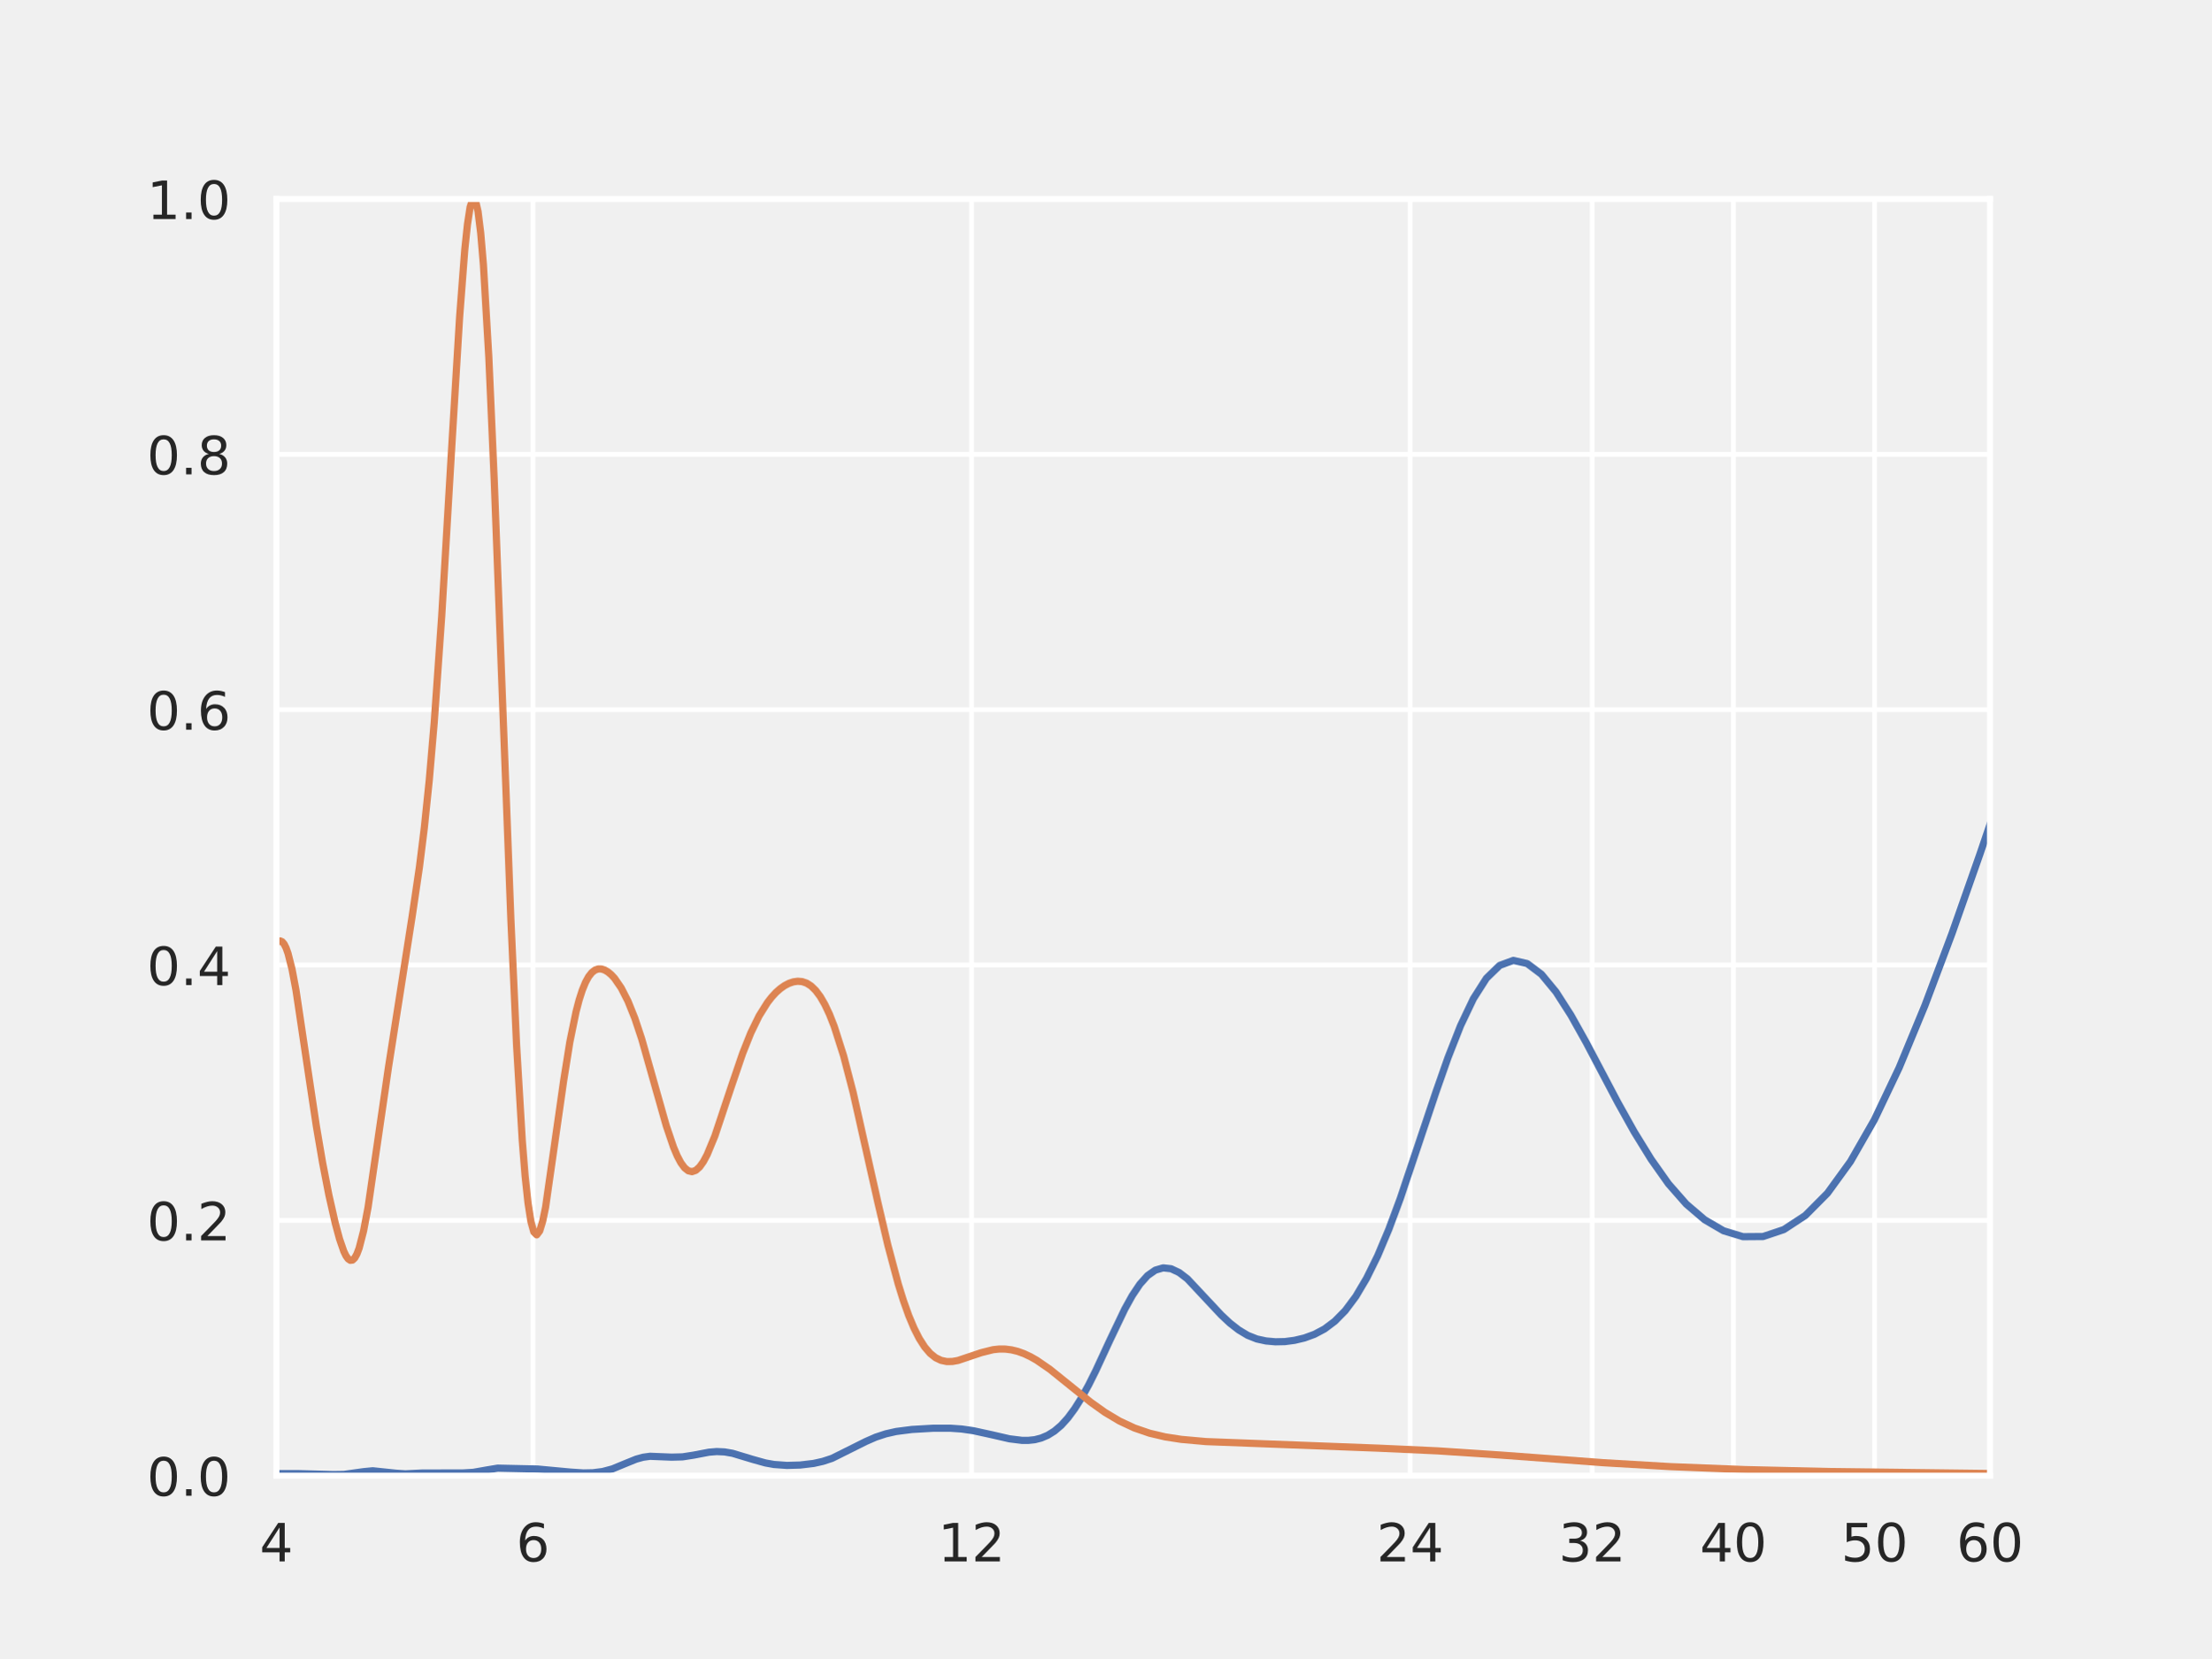
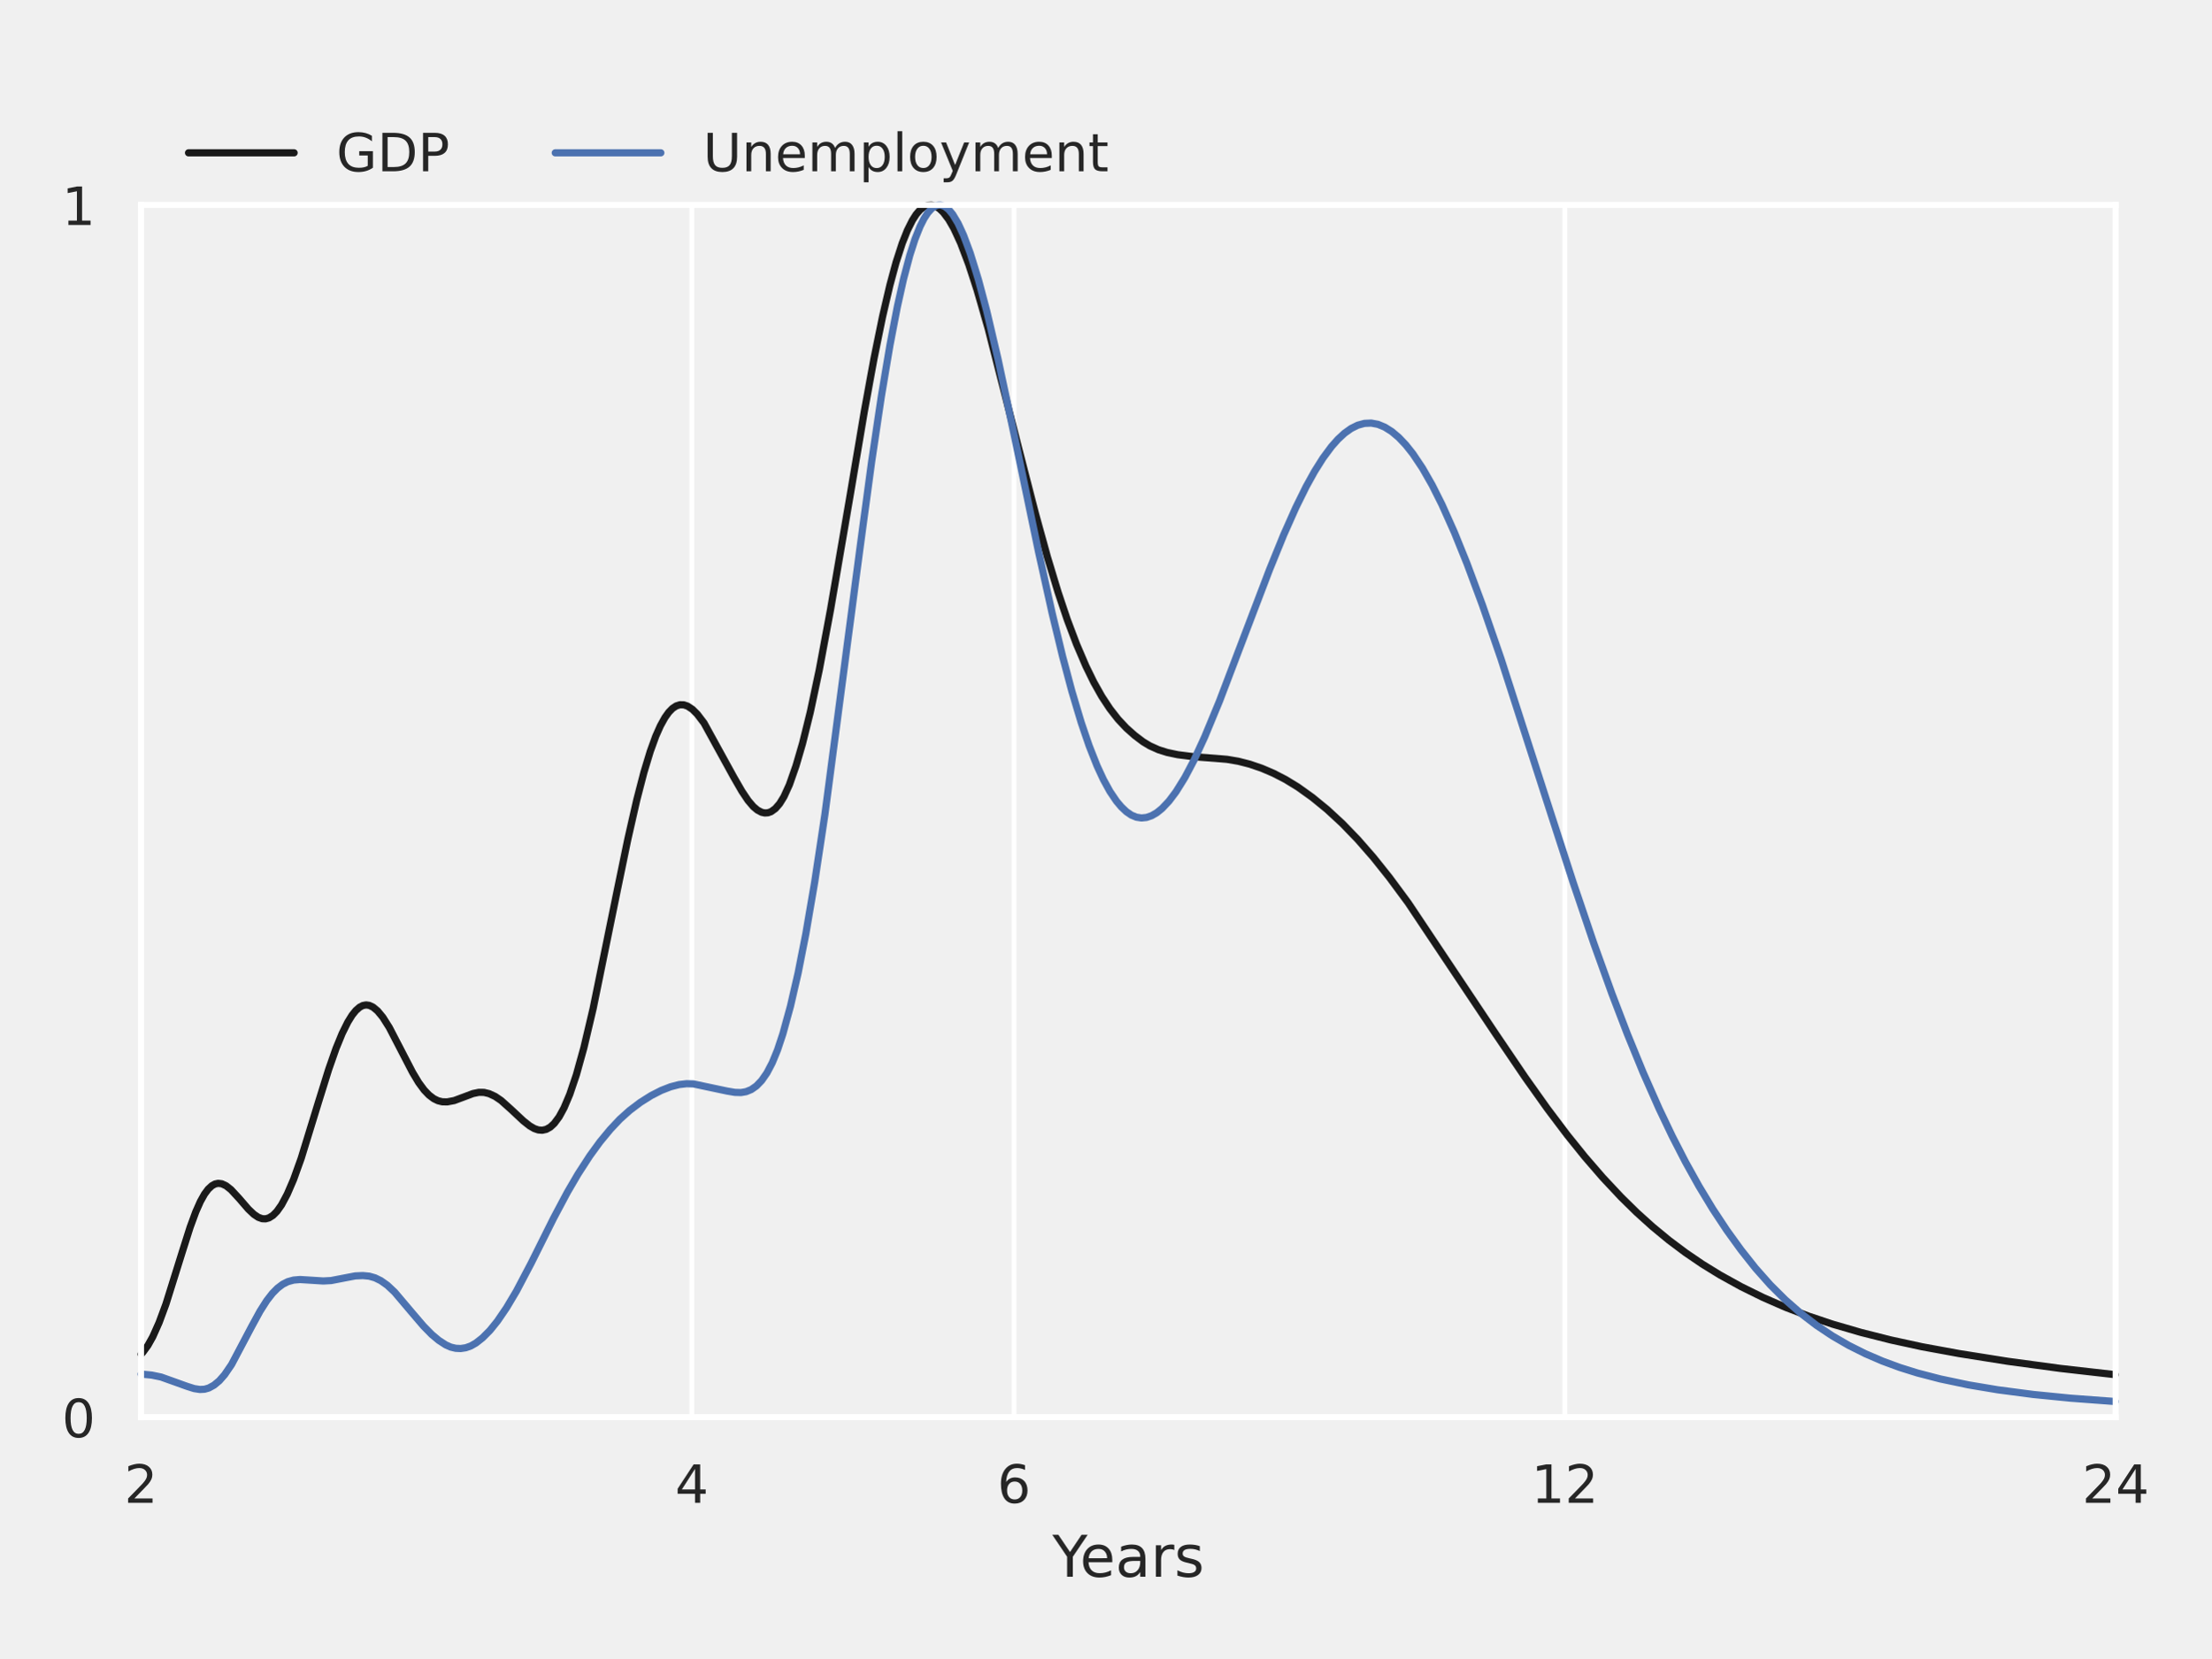
<svg xmlns="http://www.w3.org/2000/svg" xmlns:xlink="http://www.w3.org/1999/xlink" width="460.8pt" height="345.6pt" viewBox="0 0 460.8 345.6" version="1.1">
  <defs>
    <style type="text/css">*{stroke-linejoin: round; stroke-linecap: butt}</style>
  </defs>
  <g id="figure_1">
    <g id="patch_1">
      <path d="M 0 345.6  L 460.8 345.6  L 460.8 0  L 0 0  L 0 345.6  z " style="fill: none" />
    </g>
    <g id="axes_1">
      <g id="patch_2">
-         <path d="M 57.6 307.584  L 414.72 307.584  L 414.72 41.472  L 57.6 41.472  L 57.6 307.584  z " style="fill: none" />
+         <path d="M 29.39 295.38  L 440.91 295.38  L 440.91 42.711  L 29.39 42.711  L 29.39 295.38  z " style="fill: none" />
      </g>
      <g id="matplotlib.axis_1">
        <g id="xtick_1">
          <g id="line2d_1">
-             <path d="M 57.6 307.584  L 57.6 41.472  " clip-path="url(#p7e6226e71b)" style="fill: none; stroke: #ffffff; stroke-linecap: round" />
+             <path d="M 29.39 295.38  L 29.39 42.711  " clip-path="url(#pa69a1763fc)" style="fill: none; stroke: #ffffff; stroke-linecap: round" />
          </g>
          <g id="text_1">
-             <g style="fill: #262626" transform="translate(54.10063 325.4423) scale(0.11 -0.11)">
-               <defs>
-                 <path id="DejaVuSans-34" d="M 2419 4116  L 825 1625  L 2419 1625  L 2419 4116  z M 2253 4666  L 3047 4666  L 3047 1625  L 3713 1625  L 3713 1100  L 3047 1100  L 3047 0  L 2419 0  L 2419 1100  L 313 1100  L 313 1709  L 2253 4666  z " transform="scale(0.015625)" />
-               </defs>
-               <use xlink:href="#DejaVuSans-34" />
+             <g style="fill: #262626" transform="translate(25.89062 313.2383) scale(0.11 -0.11)">
+               <defs>
+                 <path id="DejaVuSans-32" d="M 1228 531  L 3431 531  L 3431 0  L 469 0  L 469 531  Q 828 903 1448 1529  Q 2069 2156 2228 2338  Q 2531 2678 2651 2914  Q 2772 3150 2772 3378  Q 2772 3750 2511 3984  Q 2250 4219 1831 4219  Q 1534 4219 1204 4116  Q 875 4013 500 3803  L 500 4441  Q 881 4594 1212 4672  Q 1544 4750 1819 4750  Q 2544 4750 2975 4387  Q 3406 4025 3406 3419  Q 3406 3131 3298 2873  Q 3191 2616 2906 2266  Q 2828 2175 2409 1742  Q 1991 1309 1228 531  z " transform="scale(0.015625)" />
+               </defs>
+               <use xlink:href="#DejaVuSans-32" />
            </g>
          </g>
        </g>
        <g id="xtick_2">
          <g id="line2d_2">
-             <path d="M 111.07 307.584  L 111.07 41.472  " clip-path="url(#p7e6226e71b)" style="fill: none; stroke: #ffffff; stroke-linecap: round" />
+             <path d="M 144.181 295.38  L 144.181 42.711  " clip-path="url(#pa69a1763fc)" style="fill: none; stroke: #ffffff; stroke-linecap: round" />
          </g>
          <g id="text_2">
-             <g style="fill: #262626" transform="translate(107.5707 325.4423) scale(0.11 -0.11)">
-               <defs>
-                 <path id="DejaVuSans-36" d="M 2113 2584  Q 1688 2584 1439 2293  Q 1191 2003 1191 1497  Q 1191 994 1439 701  Q 1688 409 2113 409  Q 2538 409 2786 701  Q 3034 994 3034 1497  Q 3034 2003 2786 2293  Q 2538 2584 2113 2584  z M 3366 4563  L 3366 3988  Q 3128 4100 2886 4159  Q 2644 4219 2406 4219  Q 1781 4219 1451 3797  Q 1122 3375 1075 2522  Q 1259 2794 1537 2939  Q 1816 3084 2150 3084  Q 2853 3084 3261 2657  Q 3669 2231 3669 1497  Q 3669 778 3244 343  Q 2819 -91 2113 -91  Q 1303 -91 875 529  Q 447 1150 447 2328  Q 447 3434 972 4092  Q 1497 4750 2381 4750  Q 2619 4750 2861 4703  Q 3103 4656 3366 4563  z " transform="scale(0.015625)" />
-               </defs>
-               <use xlink:href="#DejaVuSans-36" />
+             <g style="fill: #262626" transform="translate(140.6812 313.2383) scale(0.11 -0.11)">
+               <defs>
+                 <path id="DejaVuSans-34" d="M 2419 4116  L 825 1625  L 2419 1625  L 2419 4116  z M 2253 4666  L 3047 4666  L 3047 1625  L 3713 1625  L 3713 1100  L 3047 1100  L 3047 0  L 2419 0  L 2419 1100  L 313 1100  L 313 1709  L 2253 4666  z " transform="scale(0.015625)" />
+               </defs>
+               <use xlink:href="#DejaVuSans-34" />
            </g>
          </g>
        </g>
        <g id="xtick_3">
          <g id="line2d_3">
-             <path d="M 202.478 307.584  L 202.478 41.472  " clip-path="url(#p7e6226e71b)" style="fill: none; stroke: #ffffff; stroke-linecap: round" />
+             <path d="M 211.329 295.38  L 211.329 42.711  " clip-path="url(#pa69a1763fc)" style="fill: none; stroke: #ffffff; stroke-linecap: round" />
          </g>
          <g id="text_3">
-             <g style="fill: #262626" transform="translate(195.4791 325.4423) scale(0.11 -0.11)">
+             <g style="fill: #262626" transform="translate(207.8294 313.2383) scale(0.11 -0.11)">
+               <defs>
+                 <path id="DejaVuSans-36" d="M 2113 2584  Q 1688 2584 1439 2293  Q 1191 2003 1191 1497  Q 1191 994 1439 701  Q 1688 409 2113 409  Q 2538 409 2786 701  Q 3034 994 3034 1497  Q 3034 2003 2786 2293  Q 2538 2584 2113 2584  z M 3366 4563  L 3366 3988  Q 3128 4100 2886 4159  Q 2644 4219 2406 4219  Q 1781 4219 1451 3797  Q 1122 3375 1075 2522  Q 1259 2794 1537 2939  Q 1816 3084 2150 3084  Q 2853 3084 3261 2657  Q 3669 2231 3669 1497  Q 3669 778 3244 343  Q 2819 -91 2113 -91  Q 1303 -91 875 529  Q 447 1150 447 2328  Q 447 3434 972 4092  Q 1497 4750 2381 4750  Q 2619 4750 2861 4703  Q 3103 4656 3366 4563  z " transform="scale(0.015625)" />
+               </defs>
+               <use xlink:href="#DejaVuSans-36" />
+             </g>
+           </g>
+         </g>
+         <g id="xtick_4">
+           <g id="line2d_4">
+             <path d="M 326.119 295.38  L 326.119 42.711  " clip-path="url(#pa69a1763fc)" style="fill: none; stroke: #ffffff; stroke-linecap: round" />
+           </g>
+           <g id="text_4">
+             <g style="fill: #262626" transform="translate(319.1206 313.2383) scale(0.11 -0.11)">
              <defs>
                <path id="DejaVuSans-31" d="M 794 531  L 1825 531  L 1825 4091  L 703 3866  L 703 4441  L 1819 4666  L 2450 4666  L 2450 531  L 3481 531  L 3481 0  L 794 0  L 794 531  z " transform="scale(0.015625)" />
-                 <path id="DejaVuSans-32" d="M 1228 531  L 3431 531  L 3431 0  L 469 0  L 469 531  Q 828 903 1448 1529  Q 2069 2156 2228 2338  Q 2531 2678 2651 2914  Q 2772 3150 2772 3378  Q 2772 3750 2511 3984  Q 2250 4219 1831 4219  Q 1534 4219 1204 4116  Q 875 4013 500 3803  L 500 4441  Q 881 4594 1212 4672  Q 1544 4750 1819 4750  Q 2544 4750 2975 4387  Q 3406 4025 3406 3419  Q 3406 3131 3298 2873  Q 3191 2616 2906 2266  Q 2828 2175 2409 1742  Q 1991 1309 1228 531  z " transform="scale(0.015625)" />
              </defs>
              <use xlink:href="#DejaVuSans-31" />
              <use xlink:href="#DejaVuSans-32" x="63.623" />
            </g>
          </g>
        </g>
-         <g id="xtick_4">
-           <g id="line2d_4">
-             <path d="M 293.886 307.584  L 293.886 41.472  " clip-path="url(#p7e6226e71b)" style="fill: none; stroke: #ffffff; stroke-linecap: round" />
-           </g>
-           <g id="text_4">
-             <g style="fill: #262626" transform="translate(286.8868 325.4423) scale(0.11 -0.11)">
+         <g id="xtick_5">
+           <g id="line2d_5">
+             <path d="M 440.91 295.38  L 440.91 42.711  " clip-path="url(#pa69a1763fc)" style="fill: none; stroke: #ffffff; stroke-linecap: round" />
+           </g>
+           <g id="text_5">
+             <g style="fill: #262626" transform="translate(433.9112 313.2383) scale(0.11 -0.11)">
              <use xlink:href="#DejaVuSans-32" />
              <use xlink:href="#DejaVuSans-34" x="63.623" />
            </g>
          </g>
        </g>
-         <g id="xtick_5">
-           <g id="line2d_5">
-             <path d="M 331.823 307.584  L 331.823 41.472  " clip-path="url(#p7e6226e71b)" style="fill: none; stroke: #ffffff; stroke-linecap: round" />
-           </g>
-           <g id="text_5">
-             <g style="fill: #262626" transform="translate(324.8244 325.4423) scale(0.11 -0.11)">
-               <defs>
-                 <path id="DejaVuSans-33" d="M 2597 2516  Q 3050 2419 3304 2112  Q 3559 1806 3559 1356  Q 3559 666 3084 287  Q 2609 -91 1734 -91  Q 1441 -91 1130 -33  Q 819 25 488 141  L 488 750  Q 750 597 1062 519  Q 1375 441 1716 441  Q 2309 441 2620 675  Q 2931 909 2931 1356  Q 2931 1769 2642 2001  Q 2353 2234 1838 2234  L 1294 2234  L 1294 2753  L 1863 2753  Q 2328 2753 2575 2939  Q 2822 3125 2822 3475  Q 2822 3834 2567 4026  Q 2313 4219 1838 4219  Q 1578 4219 1281 4162  Q 984 4106 628 3988  L 628 4550  Q 988 4650 1302 4700  Q 1616 4750 1894 4750  Q 2613 4750 3031 4423  Q 3450 4097 3450 3541  Q 3450 3153 3228 2886  Q 3006 2619 2597 2516  z " transform="scale(0.015625)" />
-               </defs>
-               <use xlink:href="#DejaVuSans-33" />
-               <use xlink:href="#DejaVuSans-32" x="63.623" />
-             </g>
-           </g>
-         </g>
-         <g id="xtick_6">
-           <g id="line2d_6">
-             <path d="M 361.25 307.584  L 361.25 41.472  " clip-path="url(#p7e6226e71b)" style="fill: none; stroke: #ffffff; stroke-linecap: round" />
-           </g>
-           <g id="text_6">
-             <g style="fill: #262626" transform="translate(354.2512 325.4423) scale(0.11 -0.11)">
-               <defs>
-                 <path id="DejaVuSans-30" d="M 2034 4250  Q 1547 4250 1301 3770  Q 1056 3291 1056 2328  Q 1056 1369 1301 889  Q 1547 409 2034 409  Q 2525 409 2770 889  Q 3016 1369 3016 2328  Q 3016 3291 2770 3770  Q 2525 4250 2034 4250  z M 2034 4750  Q 2819 4750 3233 4129  Q 3647 3509 3647 2328  Q 3647 1150 3233 529  Q 2819 -91 2034 -91  Q 1250 -91 836 529  Q 422 1150 422 2328  Q 422 3509 836 4129  Q 1250 4750 2034 4750  z " transform="scale(0.015625)" />
-               </defs>
-               <use xlink:href="#DejaVuSans-34" />
-               <use xlink:href="#DejaVuSans-30" x="63.623" />
-             </g>
-           </g>
-         </g>
-         <g id="xtick_7">
-           <g id="line2d_7">
-             <path d="M 390.677 307.584  L 390.677 41.472  " clip-path="url(#p7e6226e71b)" style="fill: none; stroke: #ffffff; stroke-linecap: round" />
-           </g>
-           <g id="text_7">
-             <g style="fill: #262626" transform="translate(383.6779 325.4423) scale(0.11 -0.11)">
-               <defs>
-                 <path id="DejaVuSans-35" d="M 691 4666  L 3169 4666  L 3169 4134  L 1269 4134  L 1269 2991  Q 1406 3038 1543 3061  Q 1681 3084 1819 3084  Q 2600 3084 3056 2656  Q 3513 2228 3513 1497  Q 3513 744 3044 326  Q 2575 -91 1722 -91  Q 1428 -91 1123 -41  Q 819 9 494 109  L 494 744  Q 775 591 1075 516  Q 1375 441 1709 441  Q 2250 441 2565 725  Q 2881 1009 2881 1497  Q 2881 1984 2565 2268  Q 2250 2553 1709 2553  Q 1456 2553 1204 2497  Q 953 2441 691 2322  L 691 4666  z " transform="scale(0.015625)" />
-               </defs>
-               <use xlink:href="#DejaVuSans-35" />
-               <use xlink:href="#DejaVuSans-30" x="63.623" />
-             </g>
-           </g>
-         </g>
-         <g id="xtick_8">
-           <g id="line2d_8">
-             <path d="M 414.72 307.584  L 414.72 41.472  " clip-path="url(#p7e6226e71b)" style="fill: none; stroke: #ffffff; stroke-linecap: round" />
-           </g>
-           <g id="text_8">
-             <g style="fill: #262626" transform="translate(407.7212 325.4423) scale(0.11 -0.11)">
-               <use xlink:href="#DejaVuSans-36" />
-               <use xlink:href="#DejaVuSans-30" x="63.623" />
-             </g>
-           </g>
-         </g>
+         <g id="xtick_6" />
+         <g id="xtick_7" />
+         <g id="xtick_8" />
        <g id="xtick_9" />
        <g id="xtick_10" />
        <g id="xtick_11" />
        <g id="xtick_12" />
        <g id="xtick_13" />
        <g id="xtick_14" />
-         <g id="xtick_15" />
-         <g id="xtick_16" />
+         <g id="text_6">
+           <g style="fill: #262626" transform="translate(219.3194 328.6441) scale(0.12 -0.12)">
+             <defs>
+               <path id="DejaVuSans-59" d="M -13 4666  L 666 4666  L 1959 2747  L 3244 4666  L 3922 4666  L 2272 2222  L 2272 0  L 1638 0  L 1638 2222  L -13 4666  z " transform="scale(0.015625)" />
+               <path id="DejaVuSans-65" d="M 3597 1894  L 3597 1613  L 953 1613  Q 991 1019 1311 708  Q 1631 397 2203 397  Q 2534 397 2845 478  Q 3156 559 3463 722  L 3463 178  Q 3153 47 2828 -22  Q 2503 -91 2169 -91  Q 1331 -91 842 396  Q 353 884 353 1716  Q 353 2575 817 3079  Q 1281 3584 2069 3584  Q 2775 3584 3186 3129  Q 3597 2675 3597 1894  z M 3022 2063  Q 3016 2534 2758 2815  Q 2500 3097 2075 3097  Q 1594 3097 1305 2825  Q 1016 2553 972 2059  L 3022 2063  z " transform="scale(0.015625)" />
+               <path id="DejaVuSans-61" d="M 2194 1759  Q 1497 1759 1228 1600  Q 959 1441 959 1056  Q 959 750 1161 570  Q 1363 391 1709 391  Q 2188 391 2477 730  Q 2766 1069 2766 1631  L 2766 1759  L 2194 1759  z M 3341 1997  L 3341 0  L 2766 0  L 2766 531  Q 2569 213 2275 61  Q 1981 -91 1556 -91  Q 1019 -91 701 211  Q 384 513 384 1019  Q 384 1609 779 1909  Q 1175 2209 1959 2209  L 2766 2209  L 2766 2266  Q 2766 2663 2505 2880  Q 2244 3097 1772 3097  Q 1472 3097 1187 3025  Q 903 2953 641 2809  L 641 3341  Q 956 3463 1253 3523  Q 1550 3584 1831 3584  Q 2591 3584 2966 3190  Q 3341 2797 3341 1997  z " transform="scale(0.015625)" />
+               <path id="DejaVuSans-72" d="M 2631 2963  Q 2534 3019 2420 3045  Q 2306 3072 2169 3072  Q 1681 3072 1420 2755  Q 1159 2438 1159 1844  L 1159 0  L 581 0  L 581 3500  L 1159 3500  L 1159 2956  Q 1341 3275 1631 3429  Q 1922 3584 2338 3584  Q 2397 3584 2469 3576  Q 2541 3569 2628 3553  L 2631 2963  z " transform="scale(0.015625)" />
+               <path id="DejaVuSans-73" d="M 2834 3397  L 2834 2853  Q 2591 2978 2328 3040  Q 2066 3103 1784 3103  Q 1356 3103 1142 2972  Q 928 2841 928 2578  Q 928 2378 1081 2264  Q 1234 2150 1697 2047  L 1894 2003  Q 2506 1872 2764 1633  Q 3022 1394 3022 966  Q 3022 478 2636 193  Q 2250 -91 1575 -91  Q 1294 -91 989 -36  Q 684 19 347 128  L 347 722  Q 666 556 975 473  Q 1284 391 1588 391  Q 1994 391 2212 530  Q 2431 669 2431 922  Q 2431 1156 2273 1281  Q 2116 1406 1581 1522  L 1381 1569  Q 847 1681 609 1914  Q 372 2147 372 2553  Q 372 3047 722 3315  Q 1072 3584 1716 3584  Q 2034 3584 2315 3537  Q 2597 3491 2834 3397  z " transform="scale(0.015625)" />
+             </defs>
+             <use xlink:href="#DejaVuSans-59" />
+             <use xlink:href="#DejaVuSans-65" x="47.834" />
+             <use xlink:href="#DejaVuSans-61" x="109.357" />
+             <use xlink:href="#DejaVuSans-72" x="170.637" />
+             <use xlink:href="#DejaVuSans-73" x="211.75" />
+           </g>
+         </g>
      </g>
      <g id="matplotlib.axis_2">
        <g id="ytick_1">
-           <g id="line2d_9">
-             <path d="M 57.6 307.584  L 414.72 307.584  " clip-path="url(#p7e6226e71b)" style="fill: none; stroke: #ffffff; stroke-linecap: round" />
-           </g>
-           <g id="text_9">
-             <g style="fill: #262626" transform="translate(30.60656 311.7631) scale(0.11 -0.11)">
-               <defs>
-                 <path id="DejaVuSans-2e" d="M 684 794  L 1344 794  L 1344 0  L 684 0  L 684 794  z " transform="scale(0.015625)" />
+           <g id="line2d_6">
+             <path d="M 29.39 295.38  L 440.91 295.38  " clip-path="url(#pa69a1763fc)" style="fill: none; stroke: #ffffff; stroke-linecap: round" />
+           </g>
+           <g id="text_7">
+             <g style="fill: #262626" transform="translate(12.89125 299.5591) scale(0.11 -0.11)">
+               <defs>
+                 <path id="DejaVuSans-30" d="M 2034 4250  Q 1547 4250 1301 3770  Q 1056 3291 1056 2328  Q 1056 1369 1301 889  Q 1547 409 2034 409  Q 2525 409 2770 889  Q 3016 1369 3016 2328  Q 3016 3291 2770 3770  Q 2525 4250 2034 4250  z M 2034 4750  Q 2819 4750 3233 4129  Q 3647 3509 3647 2328  Q 3647 1150 3233 529  Q 2819 -91 2034 -91  Q 1250 -91 836 529  Q 422 1150 422 2328  Q 422 3509 836 4129  Q 1250 4750 2034 4750  z " transform="scale(0.015625)" />
              </defs>
              <use xlink:href="#DejaVuSans-30" />
-               <use xlink:href="#DejaVuSans-2e" x="63.623" />
-               <use xlink:href="#DejaVuSans-30" x="95.41" />
            </g>
          </g>
        </g>
        <g id="ytick_2">
-           <g id="line2d_10">
-             <path d="M 57.6 254.362  L 414.72 254.362  " clip-path="url(#p7e6226e71b)" style="fill: none; stroke: #ffffff; stroke-linecap: round" />
-           </g>
-           <g id="text_10">
-             <g style="fill: #262626" transform="translate(30.60656 258.5407) scale(0.11 -0.11)">
-               <use xlink:href="#DejaVuSans-30" />
-               <use xlink:href="#DejaVuSans-2e" x="63.623" />
-               <use xlink:href="#DejaVuSans-32" x="95.41" />
-             </g>
-           </g>
-         </g>
-         <g id="ytick_3">
-           <g id="line2d_11">
-             <path d="M 57.6 201.139  L 414.72 201.139  " clip-path="url(#p7e6226e71b)" style="fill: none; stroke: #ffffff; stroke-linecap: round" />
-           </g>
-           <g id="text_11">
-             <g style="fill: #262626" transform="translate(30.60656 205.3183) scale(0.11 -0.11)">
-               <use xlink:href="#DejaVuSans-30" />
-               <use xlink:href="#DejaVuSans-2e" x="63.623" />
-               <use xlink:href="#DejaVuSans-34" x="95.41" />
-             </g>
-           </g>
-         </g>
-         <g id="ytick_4">
-           <g id="line2d_12">
-             <path d="M 57.6 147.917  L 414.72 147.917  " clip-path="url(#p7e6226e71b)" style="fill: none; stroke: #ffffff; stroke-linecap: round" />
-           </g>
-           <g id="text_12">
-             <g style="fill: #262626" transform="translate(30.60656 152.0959) scale(0.11 -0.11)">
-               <use xlink:href="#DejaVuSans-30" />
-               <use xlink:href="#DejaVuSans-2e" x="63.623" />
-               <use xlink:href="#DejaVuSans-36" x="95.41" />
-             </g>
-           </g>
-         </g>
-         <g id="ytick_5">
-           <g id="line2d_13">
-             <path d="M 57.6 94.694  L 414.72 94.694  " clip-path="url(#p7e6226e71b)" style="fill: none; stroke: #ffffff; stroke-linecap: round" />
-           </g>
-           <g id="text_13">
-             <g style="fill: #262626" transform="translate(30.60656 98.87354) scale(0.11 -0.11)">
-               <defs>
-                 <path id="DejaVuSans-38" d="M 2034 2216  Q 1584 2216 1326 1975  Q 1069 1734 1069 1313  Q 1069 891 1326 650  Q 1584 409 2034 409  Q 2484 409 2743 651  Q 3003 894 3003 1313  Q 3003 1734 2745 1975  Q 2488 2216 2034 2216  z M 1403 2484  Q 997 2584 770 2862  Q 544 3141 544 3541  Q 544 4100 942 4425  Q 1341 4750 2034 4750  Q 2731 4750 3128 4425  Q 3525 4100 3525 3541  Q 3525 3141 3298 2862  Q 3072 2584 2669 2484  Q 3125 2378 3379 2068  Q 3634 1759 3634 1313  Q 3634 634 3220 271  Q 2806 -91 2034 -91  Q 1263 -91 848 271  Q 434 634 434 1313  Q 434 1759 690 2068  Q 947 2378 1403 2484  z M 1172 3481  Q 1172 3119 1398 2916  Q 1625 2713 2034 2713  Q 2441 2713 2670 2916  Q 2900 3119 2900 3481  Q 2900 3844 2670 4047  Q 2441 4250 2034 4250  Q 1625 4250 1398 4047  Q 1172 3844 1172 3481  z " transform="scale(0.015625)" />
-               </defs>
-               <use xlink:href="#DejaVuSans-30" />
-               <use xlink:href="#DejaVuSans-2e" x="63.623" />
-               <use xlink:href="#DejaVuSans-38" x="95.41" />
-             </g>
-           </g>
-         </g>
-         <g id="ytick_6">
-           <g id="line2d_14">
-             <path d="M 57.6 41.472  L 414.72 41.472  " clip-path="url(#p7e6226e71b)" style="fill: none; stroke: #ffffff; stroke-linecap: round" />
-           </g>
-           <g id="text_14">
-             <g style="fill: #262626" transform="translate(30.60656 45.65114) scale(0.11 -0.11)">
+           <g id="line2d_7">
+             <path d="M 29.39 42.711  L 440.91 42.711  " clip-path="url(#pa69a1763fc)" style="fill: none; stroke: #ffffff; stroke-linecap: round" />
+           </g>
+           <g id="text_8">
+             <g style="fill: #262626" transform="translate(12.89125 46.89034) scale(0.11 -0.11)">
              <use xlink:href="#DejaVuSans-31" />
-               <use xlink:href="#DejaVuSans-2e" x="63.623" />
-               <use xlink:href="#DejaVuSans-30" x="95.41" />
-             </g>
-           </g>
-         </g>
-       </g>
-       <g id="line2d_15">
-         <path d="M 461.8 60.092  L 454.651 70.692  L 446.657 86.003  L 439.119 103.327  L 431.989 121.913  L 425.225 141.004  L 412.656 177.927  L 406.794 194.589  L 401.181 209.519  L 395.798 222.527  L 390.626 233.398  L 385.649 242.09  L 380.853 248.698  L 376.225 253.354  L 371.755 256.285  L 367.431 257.734  L 363.244 257.767  L 359.186 256.533  L 355.249 254.234  L 351.426 250.969  L 347.711 246.733  L 344.098 241.621  L 340.581 235.915  L 337.156 229.781  L 330.561 217.273  L 327.383 211.592  L 324.28 206.75  L 321.248 203.075  L 318.285 200.841  L 315.386 200.183  L 312.55 201.212  L 309.774 203.902  L 307.055 208.173  L 304.39 213.775  L 301.779 220.414  L 299.218 227.726  L 291.821 249.812  L 289.445 256.205  L 287.111 261.753  L 284.818 266.405  L 282.563 270.214  L 280.347 273.186  L 278.167 275.399  L 276.023 277.007  L 273.913 278.124  L 271.836 278.882  L 269.791 279.366  L 267.778 279.633  L 265.795 279.673  L 263.841 279.5  L 261.916 279.082  L 260.019 278.33  L 258.148 277.203  L 256.304 275.768  L 254.485 274.06  L 247.45 266.545  L 245.748 265.243  L 244.068 264.451  L 242.409 264.266  L 240.771 264.741  L 239.153 265.878  L 237.555 267.663  L 235.975 270.023  L 234.415 272.839  L 231.348 279.251  L 228.35 285.723  L 226.877 288.674  L 225.42 291.315  L 223.978 293.602  L 222.553 295.539  L 221.142 297.099  L 219.747 298.284  L 218.366 299.148  L 216.999 299.732  L 215.647 300.08  L 214.308 300.22  L 212.983 300.218  L 210.371 299.895  L 206.548 299.018  L 202.833 298.203  L 200.414 297.854  L 198.038 297.686  L 194.552 297.685  L 190.043 297.948  L 186.759 298.368  L 184.615 298.856  L 182.505 299.551  L 180.428 300.46  L 173.407 303.964  L 171.467 304.601  L 169.556 305.027  L 166.74 305.364  L 163.983 305.443  L 161.283 305.244  L 159.513 304.925  L 156.901 304.197  L 152.66 302.915  L 151.002 302.629  L 149.363 302.553  L 147.745 302.687  L 144.567 303.296  L 142.233 303.66  L 139.94 303.718  L 135.469 303.536  L 134.012 303.739  L 132.571 304.141  L 130.438 305.005  L 127.647 306.159  L 125.592 306.713  L 123.568 306.972  L 121.575 307.012  L 118.963 306.841  L 112.038 306.193  L 103.719 306.01  L 101.435 306.389  L 98.635 306.885  L 96.437 307.016  L 87.994 307.028  L 84.464 307.198  L 82.488 307.067  L 77.675 306.559  L 75.798 306.742  L 71.669 307.322  L 69.43 307.352  L 62.09 307.149  L 58.363 307.154  L 53.553 307.128  L 47.4 307.418  L 43.331 307.431  L 39.03 307.516  L 32.495 307.459  L 27.879 307.54  L 3.674 307.482  L -1 307.373  L -1 307.373  " clip-path="url(#p7e6226e71b)" style="fill: none; stroke: #4c72b0; stroke-width: 1.5; stroke-linecap: round" />
-       </g>
-       <g id="line2d_16">
-         <path d="M 461.8 307.375  L 413.083 307.107  L 381.28 306.717  L 363.671 306.309  L 348.139 305.698  L 334.245 304.881  L 312.978 303.297  L 299.646 302.411  L 287.539 301.855  L 251.348 300.476  L 246.176 300.01  L 242.837 299.497  L 239.58 298.729  L 236.403 297.638  L 233.3 296.187  L 230.268 294.377  L 227.304 292.261  L 222.98 288.778  L 218.793 285.408  L 216.074 283.534  L 214.735 282.772  L 213.41 282.15  L 212.098 281.676  L 210.799 281.357  L 209.512 281.194  L 208.238 281.184  L 206.976 281.318  L 204.488 281.942  L 199.648 283.57  L 198.465 283.78  L 197.293 283.793  L 196.131 283.548  L 194.979 282.994  L 193.837 282.077  L 192.705 280.755  L 191.583 279.004  L 190.47 276.809  L 189.367 274.168  L 188.272 271.092  L 187.187 267.604  L 185.043 259.57  L 182.933 250.559  L 177.801 227.735  L 175.803 220.057  L 173.834 213.882  L 172.861 211.412  L 171.895 209.357  L 170.936 207.706  L 169.984 206.435  L 169.038 205.514  L 168.1 204.915  L 167.168 204.597  L 166.242 204.521  L 165.323 204.651  L 164.411 204.962  L 163.504 205.437  L 162.604 206.069  L 161.71 206.861  L 160.822 207.829  L 159.94 208.957  L 158.193 211.746  L 156.469 215.286  L 154.768 219.551  L 152.256 226.92  L 148.979 236.765  L 147.371 240.659  L 146.574 242.145  L 145.782 243.253  L 144.995 243.949  L 144.212 244.211  L 143.434 244.03  L 142.661 243.408  L 141.892 242.362  L 141.127 240.918  L 140.367 239.12  L 138.86 234.68  L 136.631 226.811  L 133.717 216.505  L 132.283 212.197  L 130.865 208.668  L 129.462 205.924  L 128.074 203.904  L 127.386 203.162  L 126.701 202.59  L 126.019 202.189  L 125.341 201.973  L 124.667 201.966  L 123.995 202.201  L 123.328 202.719  L 122.663 203.563  L 122.002 204.774  L 121.345 206.381  L 120.69 208.416  L 120.039 210.897  L 118.746 217.214  L 117.466 225.232  L 113.698 251.593  L 113.08 254.579  L 112.465 256.581  L 111.853 257.384  L 111.244 256.787  L 110.638 254.615  L 110.034 250.753  L 109.433 245.13  L 108.835 237.727  L 107.647 217.752  L 106.47 191.758  L 104.723 146.026  L 102.999 100.185  L 101.862 74.365  L 100.735 55.162  L 100.175 48.558  L 99.618 44.074  L 99.063 41.727  L 98.51 41.472  L 97.959 43.206  L 97.411 46.773  L 96.865 51.935  L 95.779 66.058  L 94.168 92.628  L 92.049 128.426  L 90.482 150.66  L 89.448 162.654  L 88.422 172.548  L 87.403 180.739  L 85.891 190.973  L 80.969 222.35  L 76.692 251.675  L 75.76 256.58  L 74.835 260.161  L 74.374 261.384  L 73.916 262.212  L 73.458 262.645  L 73.003 262.695  L 72.549 262.387  L 72.097 261.75  L 71.646 260.816  L 70.749 258.226  L 69.858 254.923  L 68.532 249.072  L 67.22 242.328  L 65.921 234.715  L 64.208 223.32  L 61.68 206.391  L 60.848 201.99  L 60.021 198.727  L 59.61 197.578  L 59.2 196.763  L 58.791 196.277  L 58.383 196.108  L 57.977 196.235  L 57.572 196.625  L 56.765 198.029  L 55.564 201.035  L 53.98 204.98  L 53.195 206.398  L 52.415 207.305  L 51.639 207.7  L 50.868 207.657  L 49.339 207.184  L 48.96 207.217  L 48.581 207.413  L 48.204 207.826  L 47.828 208.505  L 47.452 209.496  L 46.705 212.562  L 45.962 217.195  L 45.224 223.388  L 44.123 235.112  L 40.52 277.018  L 39.458 285.557  L 38.404 291.714  L 37.706 294.698  L 37.012 296.93  L 36.322 298.401  L 35.978 298.811  L 35.635 298.966  L 35.293 298.854  L 34.952 298.454  L 34.611 297.747  L 33.933 295.381  L 33.259 291.78  L 32.253 284.491  L 29.282 260.408  L 28.307 255.1  L 27.66 252.621  L 27.017 250.885  L 26.377 249.764  L 25.74 249.127  L 25.106 248.926  L 24.79 248.997  L 24.16 249.527  L 23.534 250.61  L 22.91 252.29  L 22.29 254.55  L 21.364 258.806  L 18.326 274.034  L 17.13 278.39  L 16.24 280.873  L 15.356 282.663  L 14.769 283.34  L 14.477 283.468  L 14.186 283.429  L 13.895 283.209  L 13.605 282.793  L 13.027 281.34  L 12.451 279.06  L 11.592 274.309  L 10.172 264.52  L 8.768 255.139  L 7.655 249.055  L 6.551 244.229  L 5.73 241.38  L 5.185 239.939  L 4.642 238.998  L 4.371 238.748  L 4.102 238.66  L 3.832 238.74  L 3.563 238.992  L 3.027 239.99  L 2.493 241.58  L 1.696 244.776  L 0.117 252.402  L -1 257.986  L -1 257.986  " clip-path="url(#p7e6226e71b)" style="fill: none; stroke: #dd8452; stroke-width: 1.5; stroke-linecap: round" />
+             </g>
+           </g>
+         </g>
+       </g>
+       <g id="line2d_8">
+         <path d="M 440.821 286.53  L 429.235 285.207  L 418.407 283.737  L 408.244 282.12  L 400.54 280.703  L 394.081 279.298  L 387.864 277.73  L 381.872 275.983  L 376.904 274.319  L 372.08 272.475  L 367.393 270.422  L 362.834 268.175  L 358.398 265.721  L 354.79 263.496  L 351.259 261.091  L 347.801 258.496  L 344.415 255.703  L 341.096 252.708  L 337.842 249.511  L 334.02 245.432  L 330.284 241.112  L 326.631 236.575  L 322.468 231.054  L 317.836 224.535  L 311.67 215.436  L 293.453 188.154  L 289.556 182.885  L 286.22 178.707  L 282.95 174.963  L 279.743 171.645  L 276.597 168.736  L 273.51 166.212  L 270.479 164.041  L 267.925 162.48  L 265.409 161.18  L 262.931 160.121  L 260.49 159.288  L 258.084 158.672  L 255.712 158.266  L 253.374 158.07  L 248.795 157.728  L 245.442 157.302  L 243.243 156.836  L 241.433 156.266  L 239.643 155.465  L 238.224 154.612  L 236.468 153.283  L 234.73 151.739  L 233.011 149.904  L 231.309 147.727  L 229.624 145.169  L 227.956 142.206  L 226.305 138.831  L 224.345 134.249  L 222.408 129.117  L 220.494 123.411  L 218.288 116.107  L 215.802 107.102  L 212.444 94.042  L 205.925 68.444  L 203.617 60.42  L 201.907 55.162  L 200.214 50.695  L 198.817 47.664  L 197.707 45.739  L 196.605 44.279  L 195.783 43.488  L 194.965 42.968  L 194.151 42.728  L 193.341 42.775  L 192.536 43.114  L 191.734 43.751  L 190.935 44.686  L 190.141 45.921  L 189.088 48.032  L 188.042 50.664  L 186.743 54.669  L 185.454 59.429  L 183.92 66.009  L 182.149 74.687  L 180.148 85.623  L 176.946 104.552  L 173.089 127.024  L 170.723 139.677  L 168.855 148.468  L 167.237 154.995  L 165.863 159.692  L 164.499 163.579  L 163.372 166.049  L 162.476 167.508  L 161.584 168.539  L 160.697 169.174  L 160.035 169.406  L 159.376 169.445  L 158.719 169.301  L 157.848 168.845  L 156.981 168.111  L 155.903 166.844  L 154.619 164.928  L 152.923 161.989  L 146.712 150.69  L 145.296 148.834  L 144.291 147.84  L 143.293 147.176  L 142.499 146.908  L 141.708 146.892  L 140.922 147.14  L 140.139 147.662  L 139.359 148.464  L 138.584 149.548  L 137.619 151.283  L 136.66 153.448  L 135.517 156.596  L 134.193 160.967  L 132.692 166.76  L 130.836 174.921  L 128.453 186.459  L 123.61 210.179  L 121.678 218.372  L 120.113 224.008  L 118.734 228.092  L 117.537 230.921  L 116.518 232.79  L 115.505 234.16  L 114.666 234.933  L 113.831 235.398  L 113 235.581  L 112.173 235.514  L 111.35 235.231  L 110.368 234.661  L 109.068 233.631  L 106.498 231.229  L 104.439 229.383  L 103.184 228.528  L 101.939 227.955  L 100.857 227.693  L 99.782 227.682  L 98.562 227.934  L 96.899 228.56  L 94.658 229.395  L 93.181 229.669  L 92.155 229.644  L 91.28 229.427  L 90.41 229.007  L 89.401 228.245  L 88.397 227.198  L 87.258 225.657  L 85.986 223.535  L 84.165 220.023  L 81.129 214.168  L 79.767 212.014  L 78.686 210.705  L 77.745 209.923  L 76.943 209.549  L 76.278 209.459  L 75.615 209.586  L 74.955 209.927  L 74.166 210.613  L 73.381 211.585  L 72.47 213.053  L 71.306 215.404  L 70.023 218.535  L 68.495 222.888  L 66.355 229.745  L 62.767 241.417  L 61.183 245.832  L 59.855 248.911  L 58.657 251.154  L 57.704 252.5  L 56.875 253.334  L 56.05 253.847  L 55.347 254.044  L 54.646 254.017  L 53.832 253.727  L 52.907 253.111  L 51.758 252.022  L 49.822 249.781  L 48.133 247.954  L 47.127 247.161  L 46.239 246.743  L 45.465 246.646  L 44.805 246.791  L 44.147 247.154  L 43.383 247.862  L 42.623 248.883  L 41.758 250.425  L 40.791 252.605  L 39.616 255.796  L 37.922 261.13  L 34.584 271.799  L 33.145 275.684  L 31.82 278.648  L 30.808 280.45  L 29.801 281.822  L 29.401 282.27  L 29.401 282.27  " style="fill: none; stroke: #1a1a1a; stroke-width: 1.5; stroke-linecap: round" />
+       </g>
+       <g id="line2d_9">
+         <path d="M 440.828 292.121  L 431.495 291.428  L 423.74 290.652  L 416.331 289.68  L 410.234 288.654  L 404.354 287.414  L 399.609 286.182  L 395.908 285.023  L 392.288 283.688  L 388.745 282.161  L 385.277 280.424  L 381.88 278.456  L 378.551 276.236  L 375.287 273.739  L 372.087 270.941  L 368.947 267.818  L 365.866 264.343  L 362.841 260.526  L 359.871 256.418  L 356.953 252  L 354.085 247.261  L 351.266 242.195  L 348.494 236.801  L 345.768 231.086  L 342.422 223.513  L 339.143 215.499  L 335.927 207.101  L 332.149 196.6  L 327.847 183.914  L 322.475 167.32  L 312.781 137.209  L 308.949 126.126  L 305.733 117.476  L 303.1 110.961  L 300.508 105.166  L 298.464 101.097  L 296.444 97.562  L 294.449 94.58  L 292.968 92.715  L 291.5 91.169  L 290.046 89.944  L 288.603 89.036  L 287.174 88.443  L 285.756 88.179  L 284.351 88.243  L 282.957 88.625  L 281.575 89.312  L 280.205 90.291  L 278.845 91.548  L 277.497 93.067  L 275.716 95.471  L 273.954 98.27  L 272.211 101.42  L 270.058 105.78  L 267.51 111.51  L 264.586 118.698  L 260.497 129.426  L 254.157 146.104  L 251.076 153.559  L 248.802 158.508  L 246.931 162.057  L 245.08 165.037  L 243.615 166.983  L 242.162 168.52  L 241.081 169.392  L 240.006 170.015  L 238.939 170.383  L 237.879 170.489  L 236.825 170.327  L 235.778 169.892  L 234.738 169.176  L 233.704 168.199  L 232.676 166.977  L 231.316 164.962  L 229.967 162.508  L 228.628 159.621  L 226.971 155.423  L 225.329 150.605  L 223.381 144.077  L 221.455 136.843  L 219.237 127.673  L 216.427 114.98  L 211.547 91.536  L 207.979 74.815  L 205.642 64.839  L 203.911 58.316  L 202.198 52.767  L 200.784 48.979  L 199.661 46.547  L 198.546 44.683  L 197.714 43.678  L 196.887 43.022  L 196.063 42.727  L 195.517 42.737  L 194.972 42.913  L 194.158 43.465  L 193.349 44.361  L 192.543 45.605  L 191.741 47.2  L 190.677 49.87  L 189.621 53.153  L 188.31 58.091  L 187.009 63.91  L 185.461 71.957  L 183.673 82.619  L 181.654 96.208  L 179.163 114.664  L 171.909 169.753  L 169.794 183.756  L 167.935 194.626  L 166.326 202.794  L 164.733 209.707  L 163.155 215.459  L 162.036 218.837  L 160.926 221.537  L 159.822 223.638  L 158.726 225.218  L 157.638 226.35  L 156.556 227.103  L 155.481 227.543  L 154.413 227.727  L 153.141 227.688  L 151.46 227.399  L 144.499 225.922  L 143.101 225.88  L 141.518 226.064  L 139.755 226.519  L 137.819 227.274  L 135.714 228.346  L 133.448 229.772  L 131.212 231.46  L 129.189 233.275  L 127.191 235.396  L 125.038 237.998  L 122.912 240.92  L 120.466 244.697  L 118.227 248.53  L 115.344 253.947  L 110.702 263.259  L 107.625 269.11  L 105.552 272.591  L 103.661 275.363  L 102.101 277.299  L 100.556 278.854  L 99.178 279.938  L 98.114 280.544  L 97.057 280.918  L 96.006 281.076  L 94.963 281.027  L 93.925 280.776  L 92.894 280.317  L 91.433 279.365  L 89.984 278.157  L 88.262 276.404  L 85.852 273.586  L 82.234 269.313  L 80.726 267.898  L 79.368 266.937  L 78.154 266.343  L 76.95 266  L 75.622 265.869  L 74.042 265.943  L 72.218 266.289  L 69.01 266.91  L 67.366 267  L 65.24 266.863  L 62.529 266.694  L 61.19 266.809  L 59.982 267.144  L 58.903 267.69  L 57.83 268.501  L 56.764 269.581  L 55.588 271.092  L 54.187 273.291  L 52.453 276.47  L 48.252 284.416  L 46.801 286.54  L 45.693 287.802  L 44.592 288.717  L 43.499 289.313  L 42.63 289.563  L 41.657 289.614  L 40.476 289.432  L 38.985 288.959  L 33.562 287.015  L 31.624 286.617  L 29.608 286.42  L 29.408 286.411  L 29.408 286.411  " style="fill: none; stroke: #4c72b0; stroke-width: 1.5; stroke-linecap: round" />
      </g>
      <g id="patch_3">
-         <path d="M 57.6 307.584  L 57.6 41.472  " style="fill: none; stroke: #ffffff; stroke-width: 1.25; stroke-linejoin: miter; stroke-linecap: square" />
+         <path d="M 29.39 295.38  L 29.39 42.711  " style="fill: none; stroke: #ffffff; stroke-width: 1.25; stroke-linejoin: miter; stroke-linecap: square" />
      </g>
      <g id="patch_4">
-         <path d="M 414.72 307.584  L 414.72 41.472  " style="fill: none; stroke: #ffffff; stroke-width: 1.25; stroke-linejoin: miter; stroke-linecap: square" />
+         <path d="M 440.91 295.38  L 440.91 42.711  " style="fill: none; stroke: #ffffff; stroke-width: 1.25; stroke-linejoin: miter; stroke-linecap: square" />
      </g>
      <g id="patch_5">
-         <path d="M 57.6 307.584  L 414.72 307.584  " style="fill: none; stroke: #ffffff; stroke-width: 1.25; stroke-linejoin: miter; stroke-linecap: square" />
+         <path d="M 29.39 295.38  L 440.91 295.38  " style="fill: none; stroke: #ffffff; stroke-width: 1.25; stroke-linejoin: miter; stroke-linecap: square" />
      </g>
      <g id="patch_6">
-         <path d="M 57.6 41.472  L 414.72 41.472  " style="fill: none; stroke: #ffffff; stroke-width: 1.25; stroke-linejoin: miter; stroke-linecap: square" />
+         <path d="M 29.39 42.711  L 440.91 42.711  " style="fill: none; stroke: #ffffff; stroke-width: 1.25; stroke-linejoin: miter; stroke-linecap: square" />
+       </g>
+       <g id="legend_1">
+         <g id="line2d_10">
+           <path d="M 39.29 31.853  L 50.29 31.853  L 61.29 31.853  " style="fill: none; stroke: #1a1a1a; stroke-width: 1.5; stroke-linecap: round" />
+         </g>
+         <g id="text_9">
+           <g style="fill: #262626" transform="translate(70.09 35.7026) scale(0.11 -0.11)">
+             <defs>
+               <path id="DejaVuSans-47" d="M 3809 666  L 3809 1919  L 2778 1919  L 2778 2438  L 4434 2438  L 4434 434  Q 4069 175 3628 42  Q 3188 -91 2688 -91  Q 1594 -91 976 548  Q 359 1188 359 2328  Q 359 3472 976 4111  Q 1594 4750 2688 4750  Q 3144 4750 3555 4637  Q 3966 4525 4313 4306  L 4313 3634  Q 3963 3931 3569 4081  Q 3175 4231 2741 4231  Q 1884 4231 1454 3753  Q 1025 3275 1025 2328  Q 1025 1384 1454 906  Q 1884 428 2741 428  Q 3075 428 3337 486  Q 3600 544 3809 666  z " transform="scale(0.015625)" />
+               <path id="DejaVuSans-44" d="M 1259 4147  L 1259 519  L 2022 519  Q 2988 519 3436 956  Q 3884 1394 3884 2338  Q 3884 3275 3436 3711  Q 2988 4147 2022 4147  L 1259 4147  z M 628 4666  L 1925 4666  Q 3281 4666 3915 4102  Q 4550 3538 4550 2338  Q 4550 1131 3912 565  Q 3275 0 1925 0  L 628 0  L 628 4666  z " transform="scale(0.015625)" />
+               <path id="DejaVuSans-50" d="M 1259 4147  L 1259 2394  L 2053 2394  Q 2494 2394 2734 2622  Q 2975 2850 2975 3272  Q 2975 3691 2734 3919  Q 2494 4147 2053 4147  L 1259 4147  z M 628 4666  L 2053 4666  Q 2838 4666 3239 4311  Q 3641 3956 3641 3272  Q 3641 2581 3239 2228  Q 2838 1875 2053 1875  L 1259 1875  L 1259 0  L 628 0  L 628 4666  z " transform="scale(0.015625)" />
+             </defs>
+             <use xlink:href="#DejaVuSans-47" />
+             <use xlink:href="#DejaVuSans-44" x="77.49" />
+             <use xlink:href="#DejaVuSans-50" x="154.492" />
+           </g>
+         </g>
+         <g id="line2d_11">
+           <path d="M 115.716 31.853  L 126.716 31.853  L 137.716 31.853  " style="fill: none; stroke: #4c72b0; stroke-width: 1.5; stroke-linecap: round" />
+         </g>
+         <g id="text_10">
+           <g style="fill: #262626" transform="translate(146.5159 35.7026) scale(0.11 -0.11)">
+             <defs>
+               <path id="DejaVuSans-55" d="M 556 4666  L 1191 4666  L 1191 1831  Q 1191 1081 1462 751  Q 1734 422 2344 422  Q 2950 422 3222 751  Q 3494 1081 3494 1831  L 3494 4666  L 4128 4666  L 4128 1753  Q 4128 841 3676 375  Q 3225 -91 2344 -91  Q 1459 -91 1007 375  Q 556 841 556 1753  L 556 4666  z " transform="scale(0.015625)" />
+               <path id="DejaVuSans-6e" d="M 3513 2113  L 3513 0  L 2938 0  L 2938 2094  Q 2938 2591 2744 2837  Q 2550 3084 2163 3084  Q 1697 3084 1428 2787  Q 1159 2491 1159 1978  L 1159 0  L 581 0  L 581 3500  L 1159 3500  L 1159 2956  Q 1366 3272 1645 3428  Q 1925 3584 2291 3584  Q 2894 3584 3203 3211  Q 3513 2838 3513 2113  z " transform="scale(0.015625)" />
+               <path id="DejaVuSans-6d" d="M 3328 2828  Q 3544 3216 3844 3400  Q 4144 3584 4550 3584  Q 5097 3584 5394 3201  Q 5691 2819 5691 2113  L 5691 0  L 5113 0  L 5113 2094  Q 5113 2597 4934 2840  Q 4756 3084 4391 3084  Q 3944 3084 3684 2787  Q 3425 2491 3425 1978  L 3425 0  L 2847 0  L 2847 2094  Q 2847 2600 2669 2842  Q 2491 3084 2119 3084  Q 1678 3084 1418 2786  Q 1159 2488 1159 1978  L 1159 0  L 581 0  L 581 3500  L 1159 3500  L 1159 2956  Q 1356 3278 1631 3431  Q 1906 3584 2284 3584  Q 2666 3584 2933 3390  Q 3200 3197 3328 2828  z " transform="scale(0.015625)" />
+               <path id="DejaVuSans-70" d="M 1159 525  L 1159 -1331  L 581 -1331  L 581 3500  L 1159 3500  L 1159 2969  Q 1341 3281 1617 3432  Q 1894 3584 2278 3584  Q 2916 3584 3314 3078  Q 3713 2572 3713 1747  Q 3713 922 3314 415  Q 2916 -91 2278 -91  Q 1894 -91 1617 61  Q 1341 213 1159 525  z M 3116 1747  Q 3116 2381 2855 2742  Q 2594 3103 2138 3103  Q 1681 3103 1420 2742  Q 1159 2381 1159 1747  Q 1159 1113 1420 752  Q 1681 391 2138 391  Q 2594 391 2855 752  Q 3116 1113 3116 1747  z " transform="scale(0.015625)" />
+               <path id="DejaVuSans-6c" d="M 603 4863  L 1178 4863  L 1178 0  L 603 0  L 603 4863  z " transform="scale(0.015625)" />
+               <path id="DejaVuSans-6f" d="M 1959 3097  Q 1497 3097 1228 2736  Q 959 2375 959 1747  Q 959 1119 1226 758  Q 1494 397 1959 397  Q 2419 397 2687 759  Q 2956 1122 2956 1747  Q 2956 2369 2687 2733  Q 2419 3097 1959 3097  z M 1959 3584  Q 2709 3584 3137 3096  Q 3566 2609 3566 1747  Q 3566 888 3137 398  Q 2709 -91 1959 -91  Q 1206 -91 779 398  Q 353 888 353 1747  Q 353 2609 779 3096  Q 1206 3584 1959 3584  z " transform="scale(0.015625)" />
+               <path id="DejaVuSans-79" d="M 2059 -325  Q 1816 -950 1584 -1140  Q 1353 -1331 966 -1331  L 506 -1331  L 506 -850  L 844 -850  Q 1081 -850 1212 -737  Q 1344 -625 1503 -206  L 1606 56  L 191 3500  L 800 3500  L 1894 763  L 2988 3500  L 3597 3500  L 2059 -325  z " transform="scale(0.015625)" />
+               <path id="DejaVuSans-74" d="M 1172 4494  L 1172 3500  L 2356 3500  L 2356 3053  L 1172 3053  L 1172 1153  Q 1172 725 1289 603  Q 1406 481 1766 481  L 2356 481  L 2356 0  L 1766 0  Q 1100 0 847 248  Q 594 497 594 1153  L 594 3053  L 172 3053  L 172 3500  L 594 3500  L 594 4494  L 1172 4494  z " transform="scale(0.015625)" />
+             </defs>
+             <use xlink:href="#DejaVuSans-55" />
+             <use xlink:href="#DejaVuSans-6e" x="73.193" />
+             <use xlink:href="#DejaVuSans-65" x="136.572" />
+             <use xlink:href="#DejaVuSans-6d" x="198.096" />
+             <use xlink:href="#DejaVuSans-70" x="295.508" />
+             <use xlink:href="#DejaVuSans-6c" x="358.984" />
+             <use xlink:href="#DejaVuSans-6f" x="386.768" />
+             <use xlink:href="#DejaVuSans-79" x="447.949" />
+             <use xlink:href="#DejaVuSans-6d" x="507.129" />
+             <use xlink:href="#DejaVuSans-65" x="604.541" />
+             <use xlink:href="#DejaVuSans-6e" x="666.064" />
+             <use xlink:href="#DejaVuSans-74" x="729.443" />
+           </g>
+         </g>
      </g>
    </g>
  </g>
  <defs>
-     <clipPath id="p7e6226e71b">
-       <rect x="57.6" y="41.472" width="357.12" height="266.112" />
+     <clipPath id="pa69a1763fc">
+       <rect x="29.39" y="42.711" width="411.52" height="252.669" />
    </clipPath>
  </defs>
</svg>
